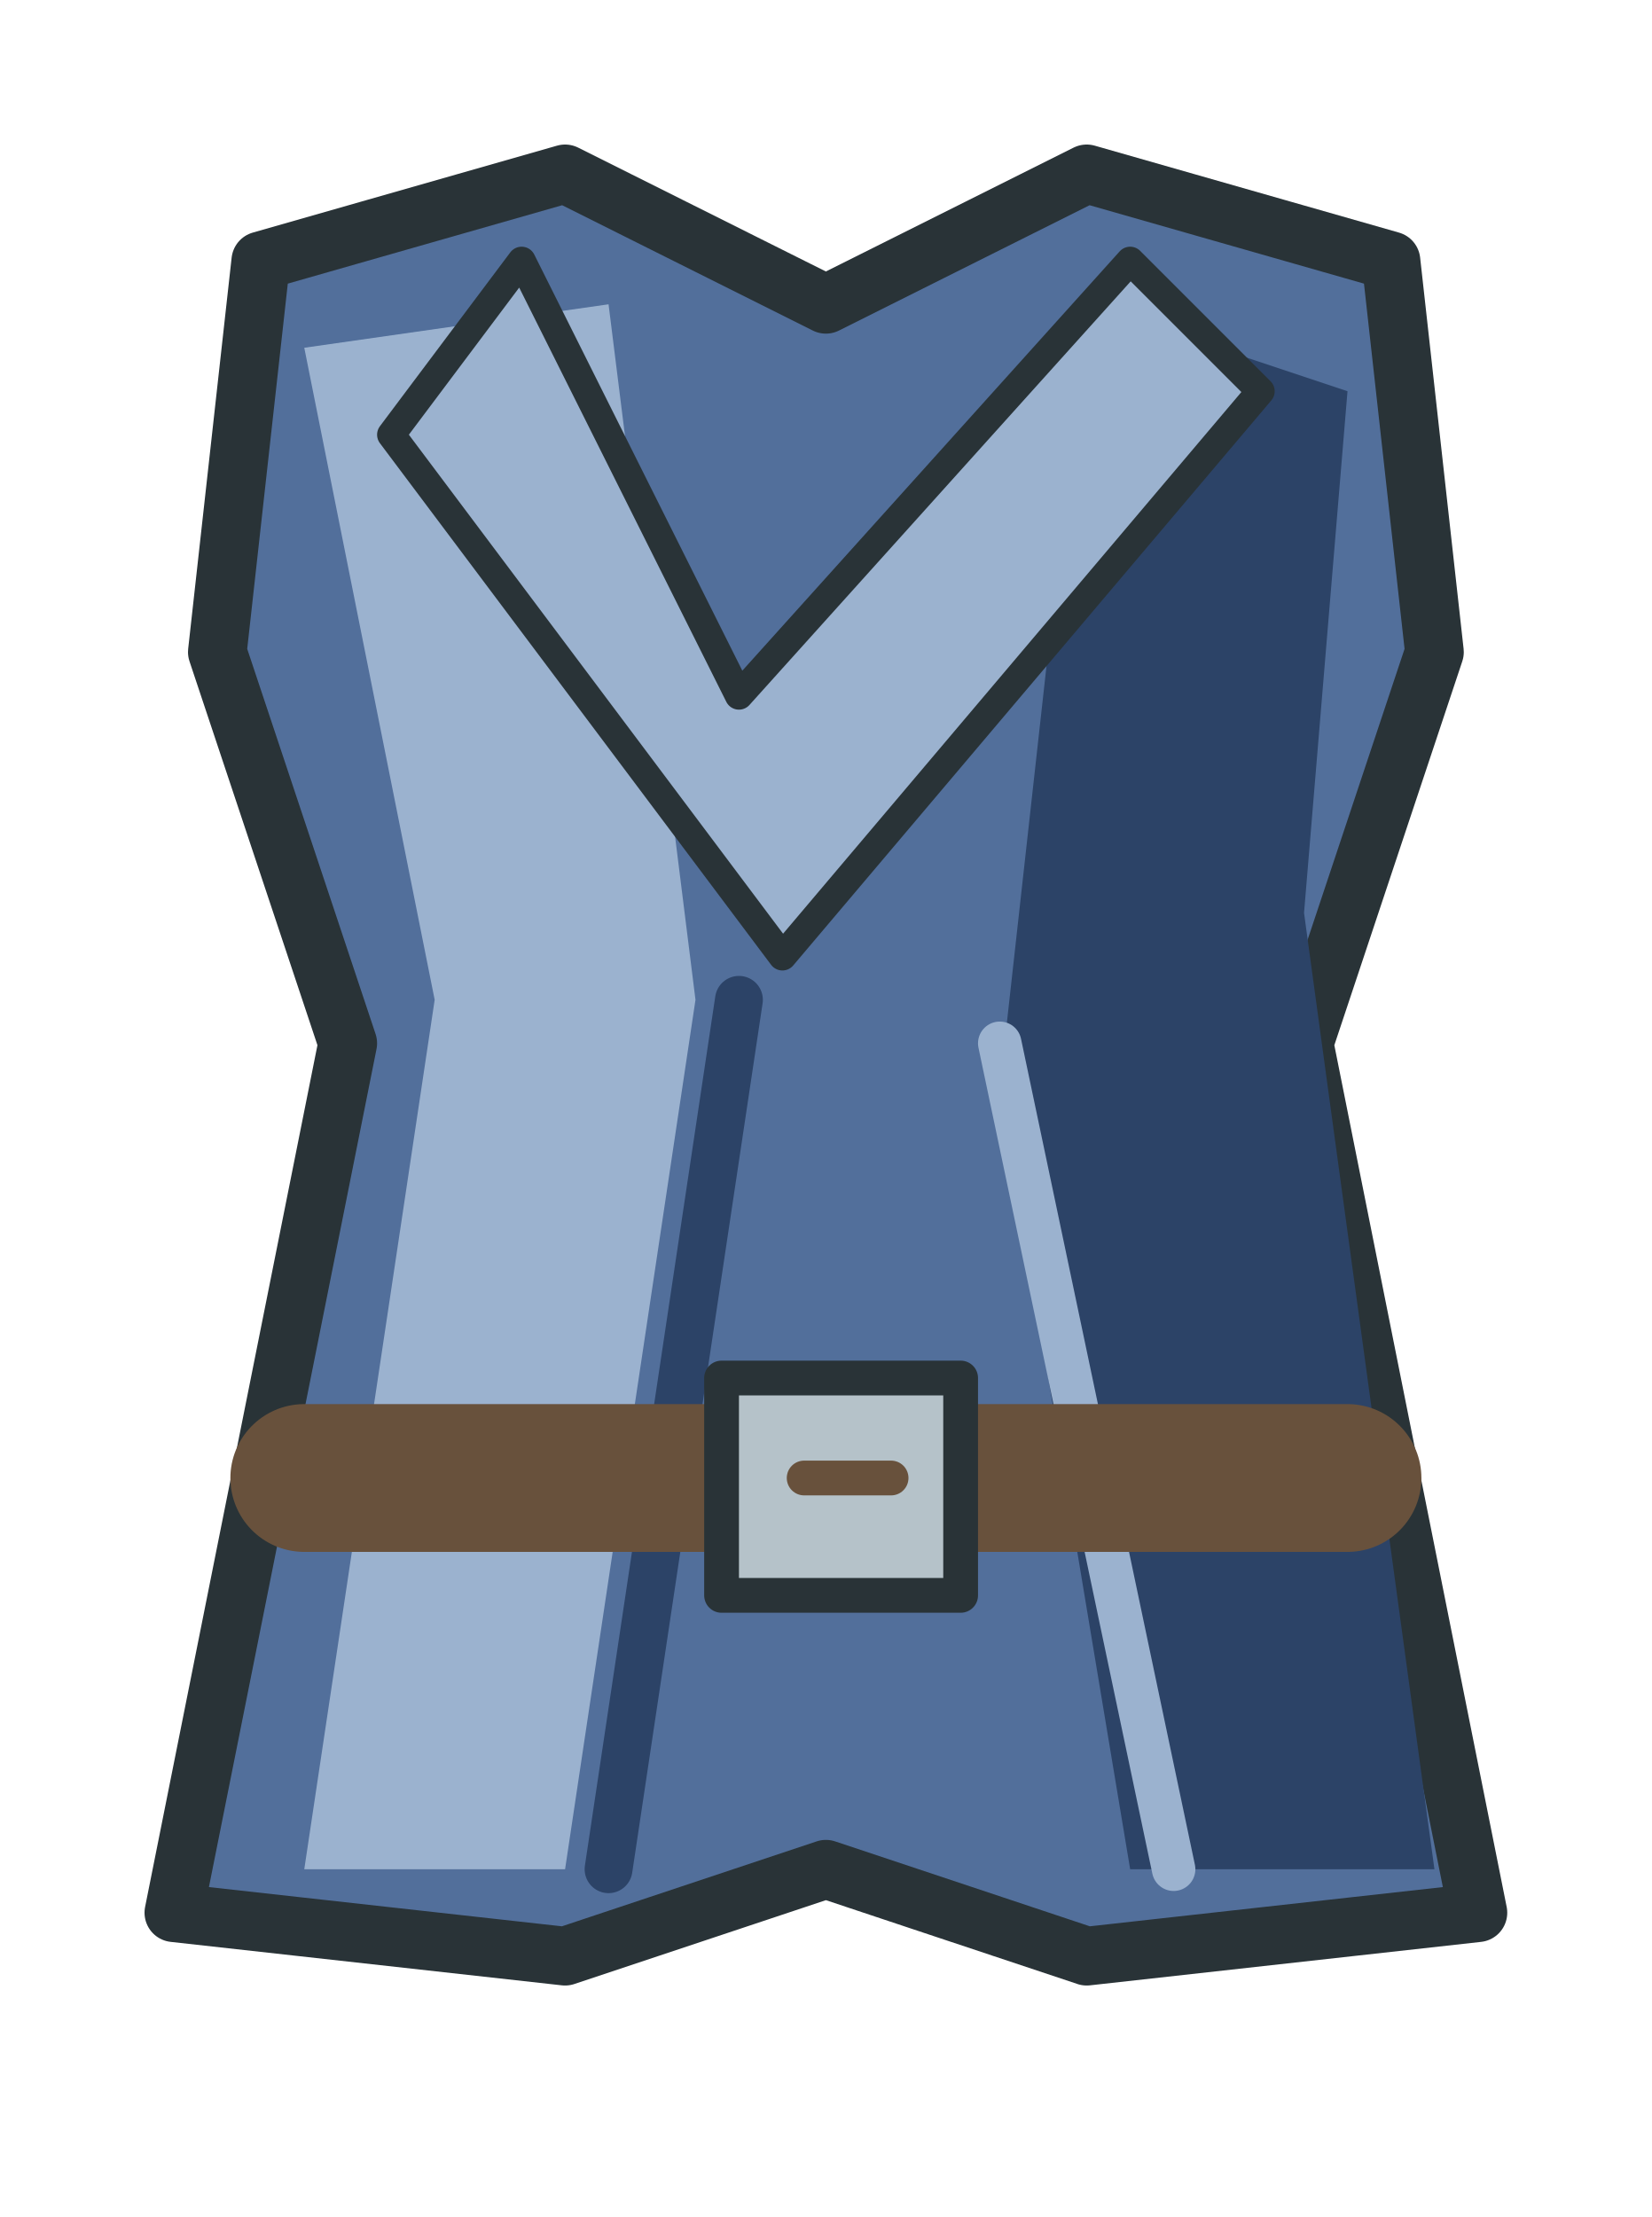
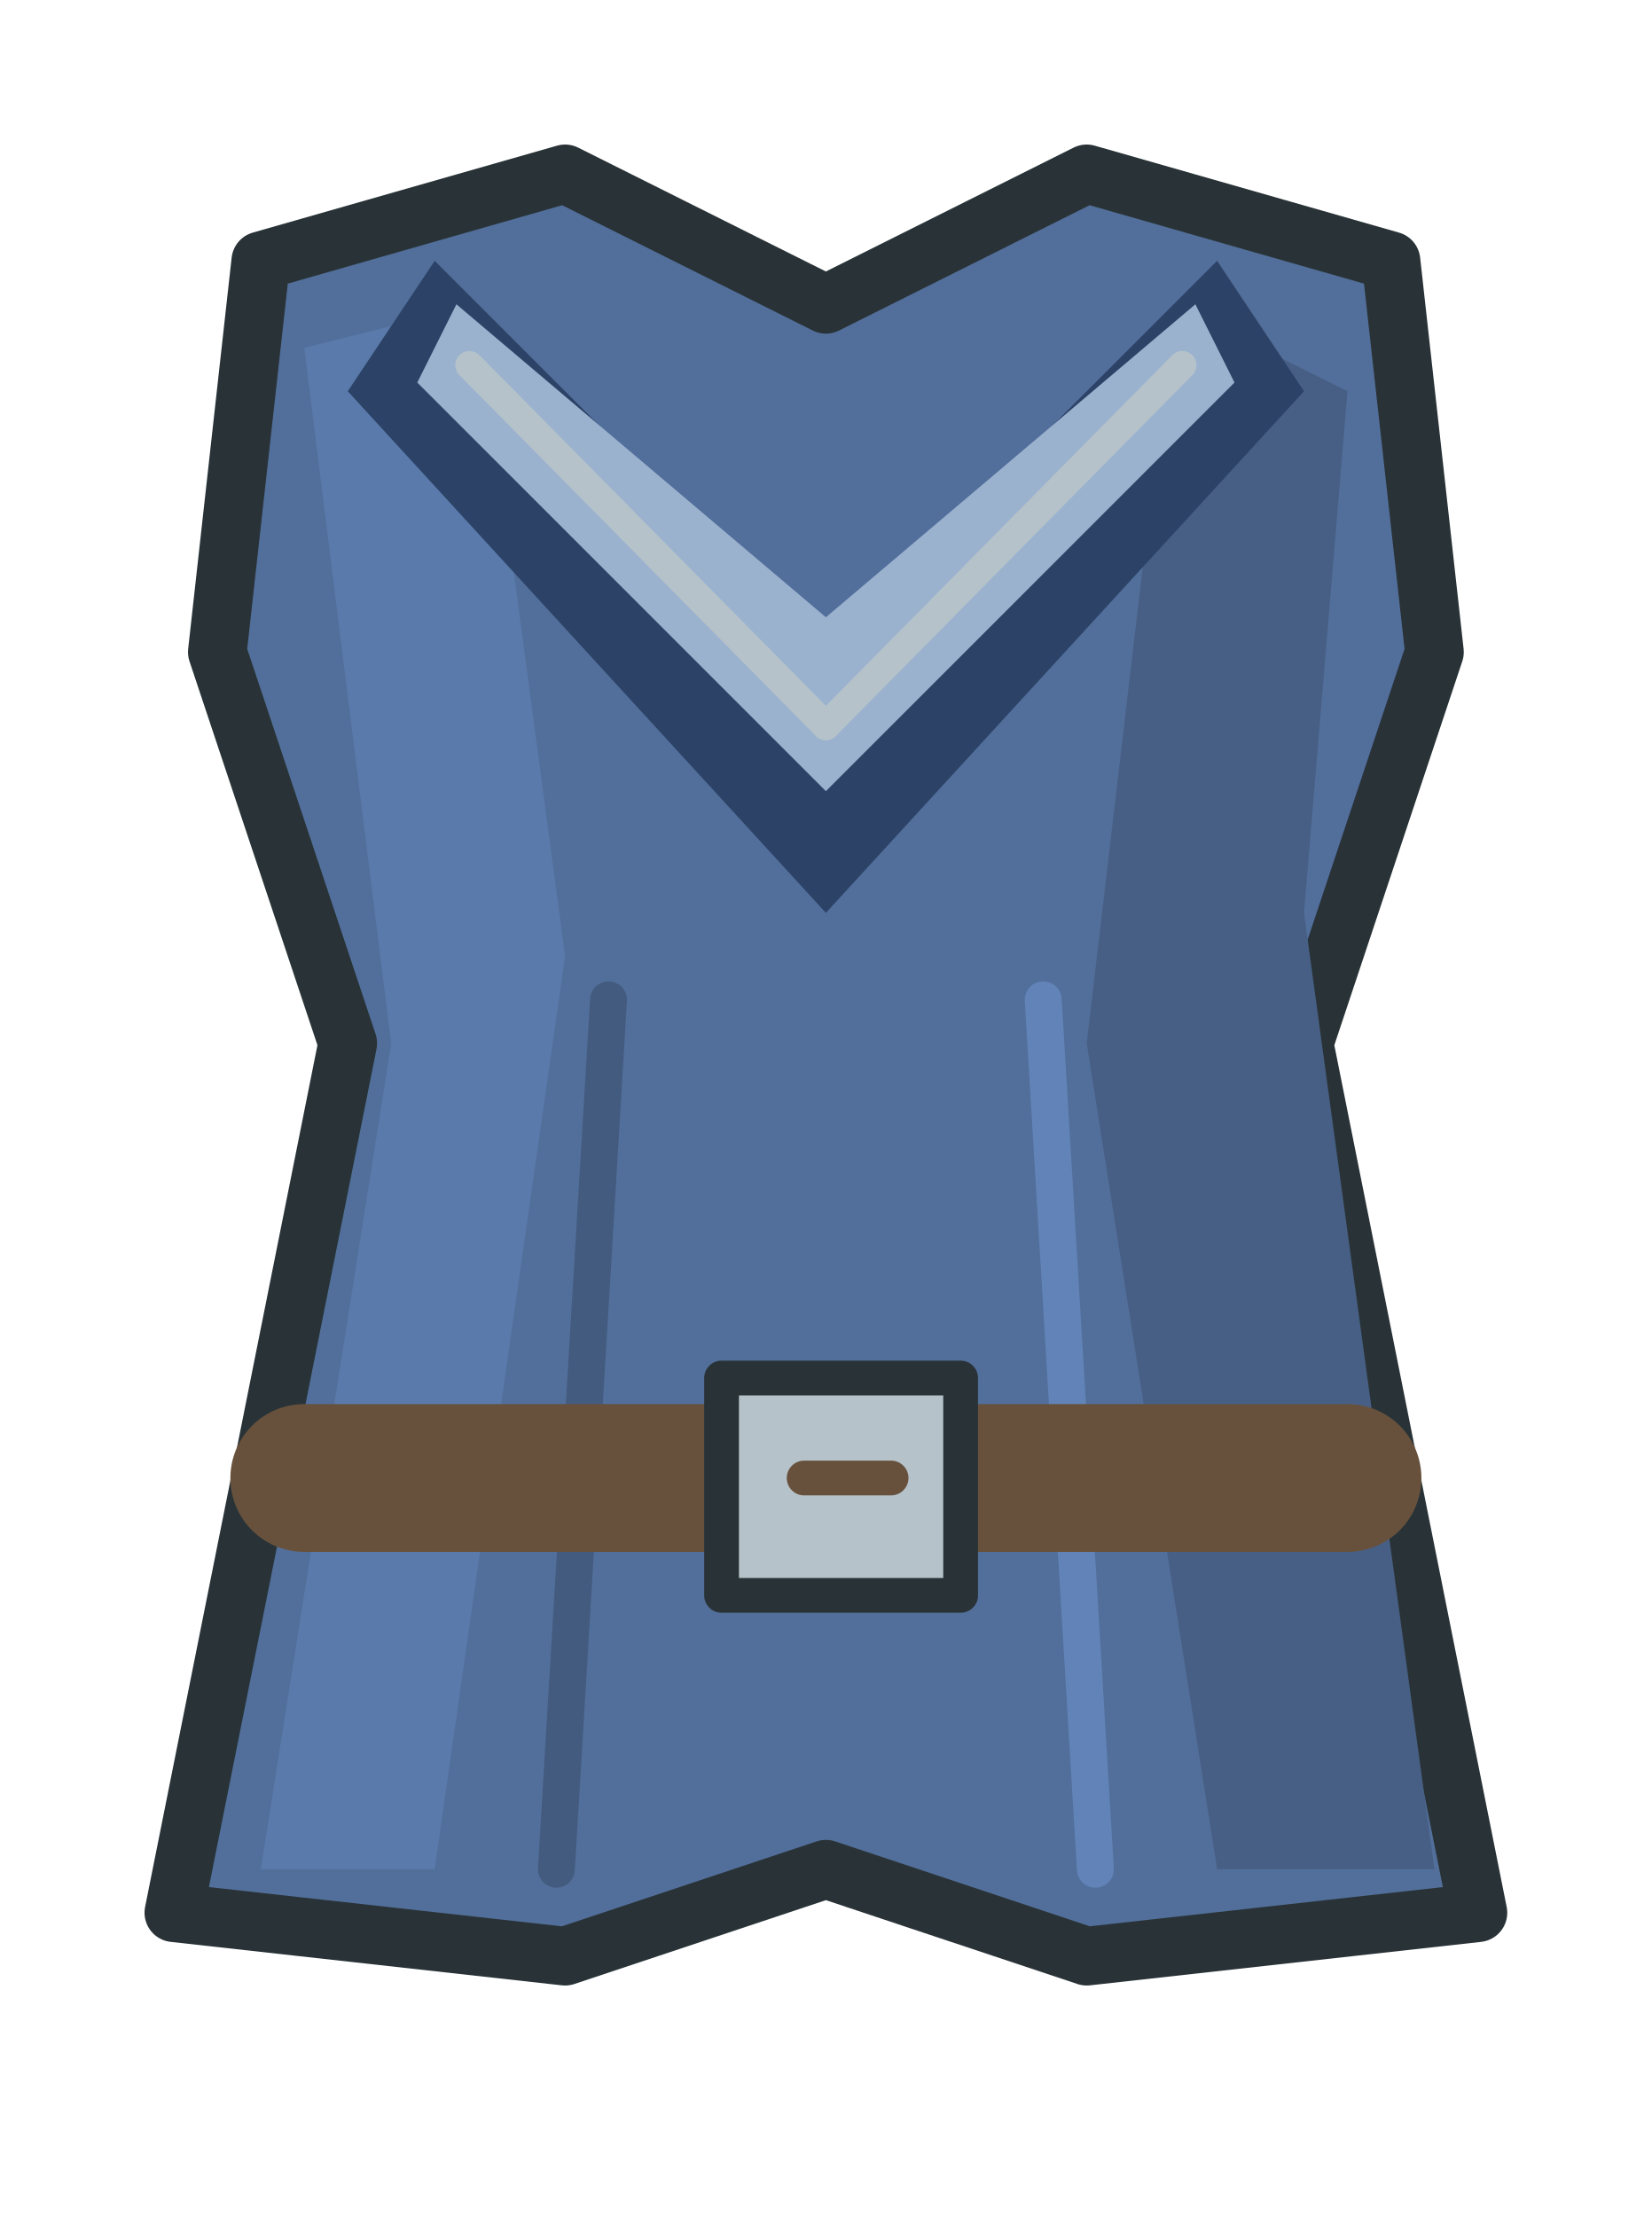
<svg xmlns="http://www.w3.org/2000/svg" viewBox="-19 -35 38 51">
  <defs />
  <path d="M-13 -29 L-6 -31 L0 -28 L6 -31 L13 -29 L14 -20 L11 -11 L15 9 L6 10 L0 8 L-6 10 L-15 9 L-11 -11 L-14 -20 Z" transform="matrix(1 0 0 1 0 0)" fill="#526f9b" opacity="1" />
  <path d="M-13 -29 L-6 -31 L0 -28 L6 -31 L13 -29 L14 -20 L11 -11 L15 9 L6 10 L0 8 L-6 10 L-15 9 L-11 -11 L-14 -20 Z" transform="matrix(1 0 0 1 0 0)" fill="none" stroke="#293337" stroke-width="1.35" stroke-linecap="butt" stroke-linejoin="round" opacity="1" />
-   <path d="M-12 -27 L-5 -28 L-3 -12 L-6 8 L-12 8 L-9 -12 Z" transform="matrix(1 0 0 1 0 0)" fill="#9bb2cf" opacity="1" />
-   <path d="M6 -28 L12 -26 L11 -14 L14 8 L7 8 L4 -10 Z" transform="matrix(1 0 0 1 0 0)" fill="#2c4367" opacity="1" />
-   <path d="M-7 -29 L-2 -19 L7 -29 L10 -26 L-1 -13 L-10 -25 Z" transform="matrix(1 0 0 1 0 0)" fill="#9bb2cf" opacity="1" />
-   <path d="M-7 -29 L-2 -19 L7 -29 L10 -26 L-1 -13 L-10 -25 Z" transform="matrix(1 0 0 1 0 0)" fill="none" stroke="#293337" stroke-width="0.65" stroke-linecap="butt" stroke-linejoin="round" opacity="1" />
-   <path d="M-2 -12 L-5 8" transform="matrix(1 0 0 1 0 0)" fill="none" stroke="#2c4367" stroke-width="1.1" stroke-linecap="round" stroke-linejoin="round" opacity="1" />
-   <path d="M4 -11 L8 8" transform="matrix(1 0 0 1 0 0)" fill="none" stroke="#9bb2cf" stroke-width="1" stroke-linecap="round" stroke-linejoin="round" opacity="1" />
+   <path d="M-12 -27 L-8 -28 L-6 -13 L-9 8 L-13 8 L-10 -11 Z" transform="matrix(1 0 0 1 0 0)" fill="#5a7aab" opacity="1" />
+   <path d="M8 -28 L12 -26 L11 -14 L14 8 L9 8 L6 -11 Z" transform="matrix(1 0 0 1 0 0)" fill="#475f85" opacity="1" />
+   <path d="M-9 -29 L-11 -26 L0 -14 L11 -26 L9 -29 L0 -20 Z" transform="matrix(1 0 0 1 0 0)" fill="#2c4367" opacity="1" />
+   <path d="M-8.5 -28 L-9.4 -26.2 L0 -16.8 L9.4 -26.2 L8.5 -28 L0 -20.8 Z" transform="matrix(1 0 0 1 0 0)" fill="#9bb2cf" opacity="1" />
+   <path d="M-8.2 -26.6 L0 -18.3" transform="matrix(1 0 0 1 0 0)" fill="none" stroke="#b5c2c9" stroke-width="0.65" stroke-linecap="round" stroke-linejoin="round" opacity="1" />
+   <path d="M0 -18.3 L8.2 -26.6" transform="matrix(1 0 0 1 0 0)" fill="none" stroke="#b5c2c9" stroke-width="0.65" stroke-linecap="round" stroke-linejoin="round" opacity="1" />
+   <path d="M-5 -12 L-6.2 8" transform="matrix(1 0 0 1 0 0)" fill="none" stroke="#435b7f" stroke-width="0.85" stroke-linecap="round" stroke-linejoin="round" opacity="1" />
+   <path d="M5 -12 L6.2 8" transform="matrix(1 0 0 1 0 0)" fill="none" stroke="#6183b7" stroke-width="0.85" stroke-linecap="round" stroke-linejoin="round" opacity="1" />
  <path d="M-12 -1 L12 -1" transform="matrix(1 0 0 1 0 0)" fill="none" stroke="#68513c" stroke-width="3.4" stroke-linecap="round" stroke-linejoin="round" opacity="1" />
  <path d="M-2.4 -3.3 L3.1 -3.3 L3.1 1.7 L-2.4 1.7 Z" transform="matrix(1 0 0 1 0 0)" fill="#b5c2c9" opacity="1" />
  <path d="M-2.4 -3.3 L3.1 -3.3 L3.1 1.7 L-2.4 1.7 Z" transform="matrix(1 0 0 1 0 0)" fill="none" stroke="#293337" stroke-width="0.8" stroke-linecap="round" stroke-linejoin="round" opacity="1" />
  <path d="M-0.5 -1 L1.5 -1" transform="matrix(1 0 0 1 0 0)" fill="none" stroke="#68513c" stroke-width="0.8" stroke-linecap="round" stroke-linejoin="round" opacity="1" />
</svg>
